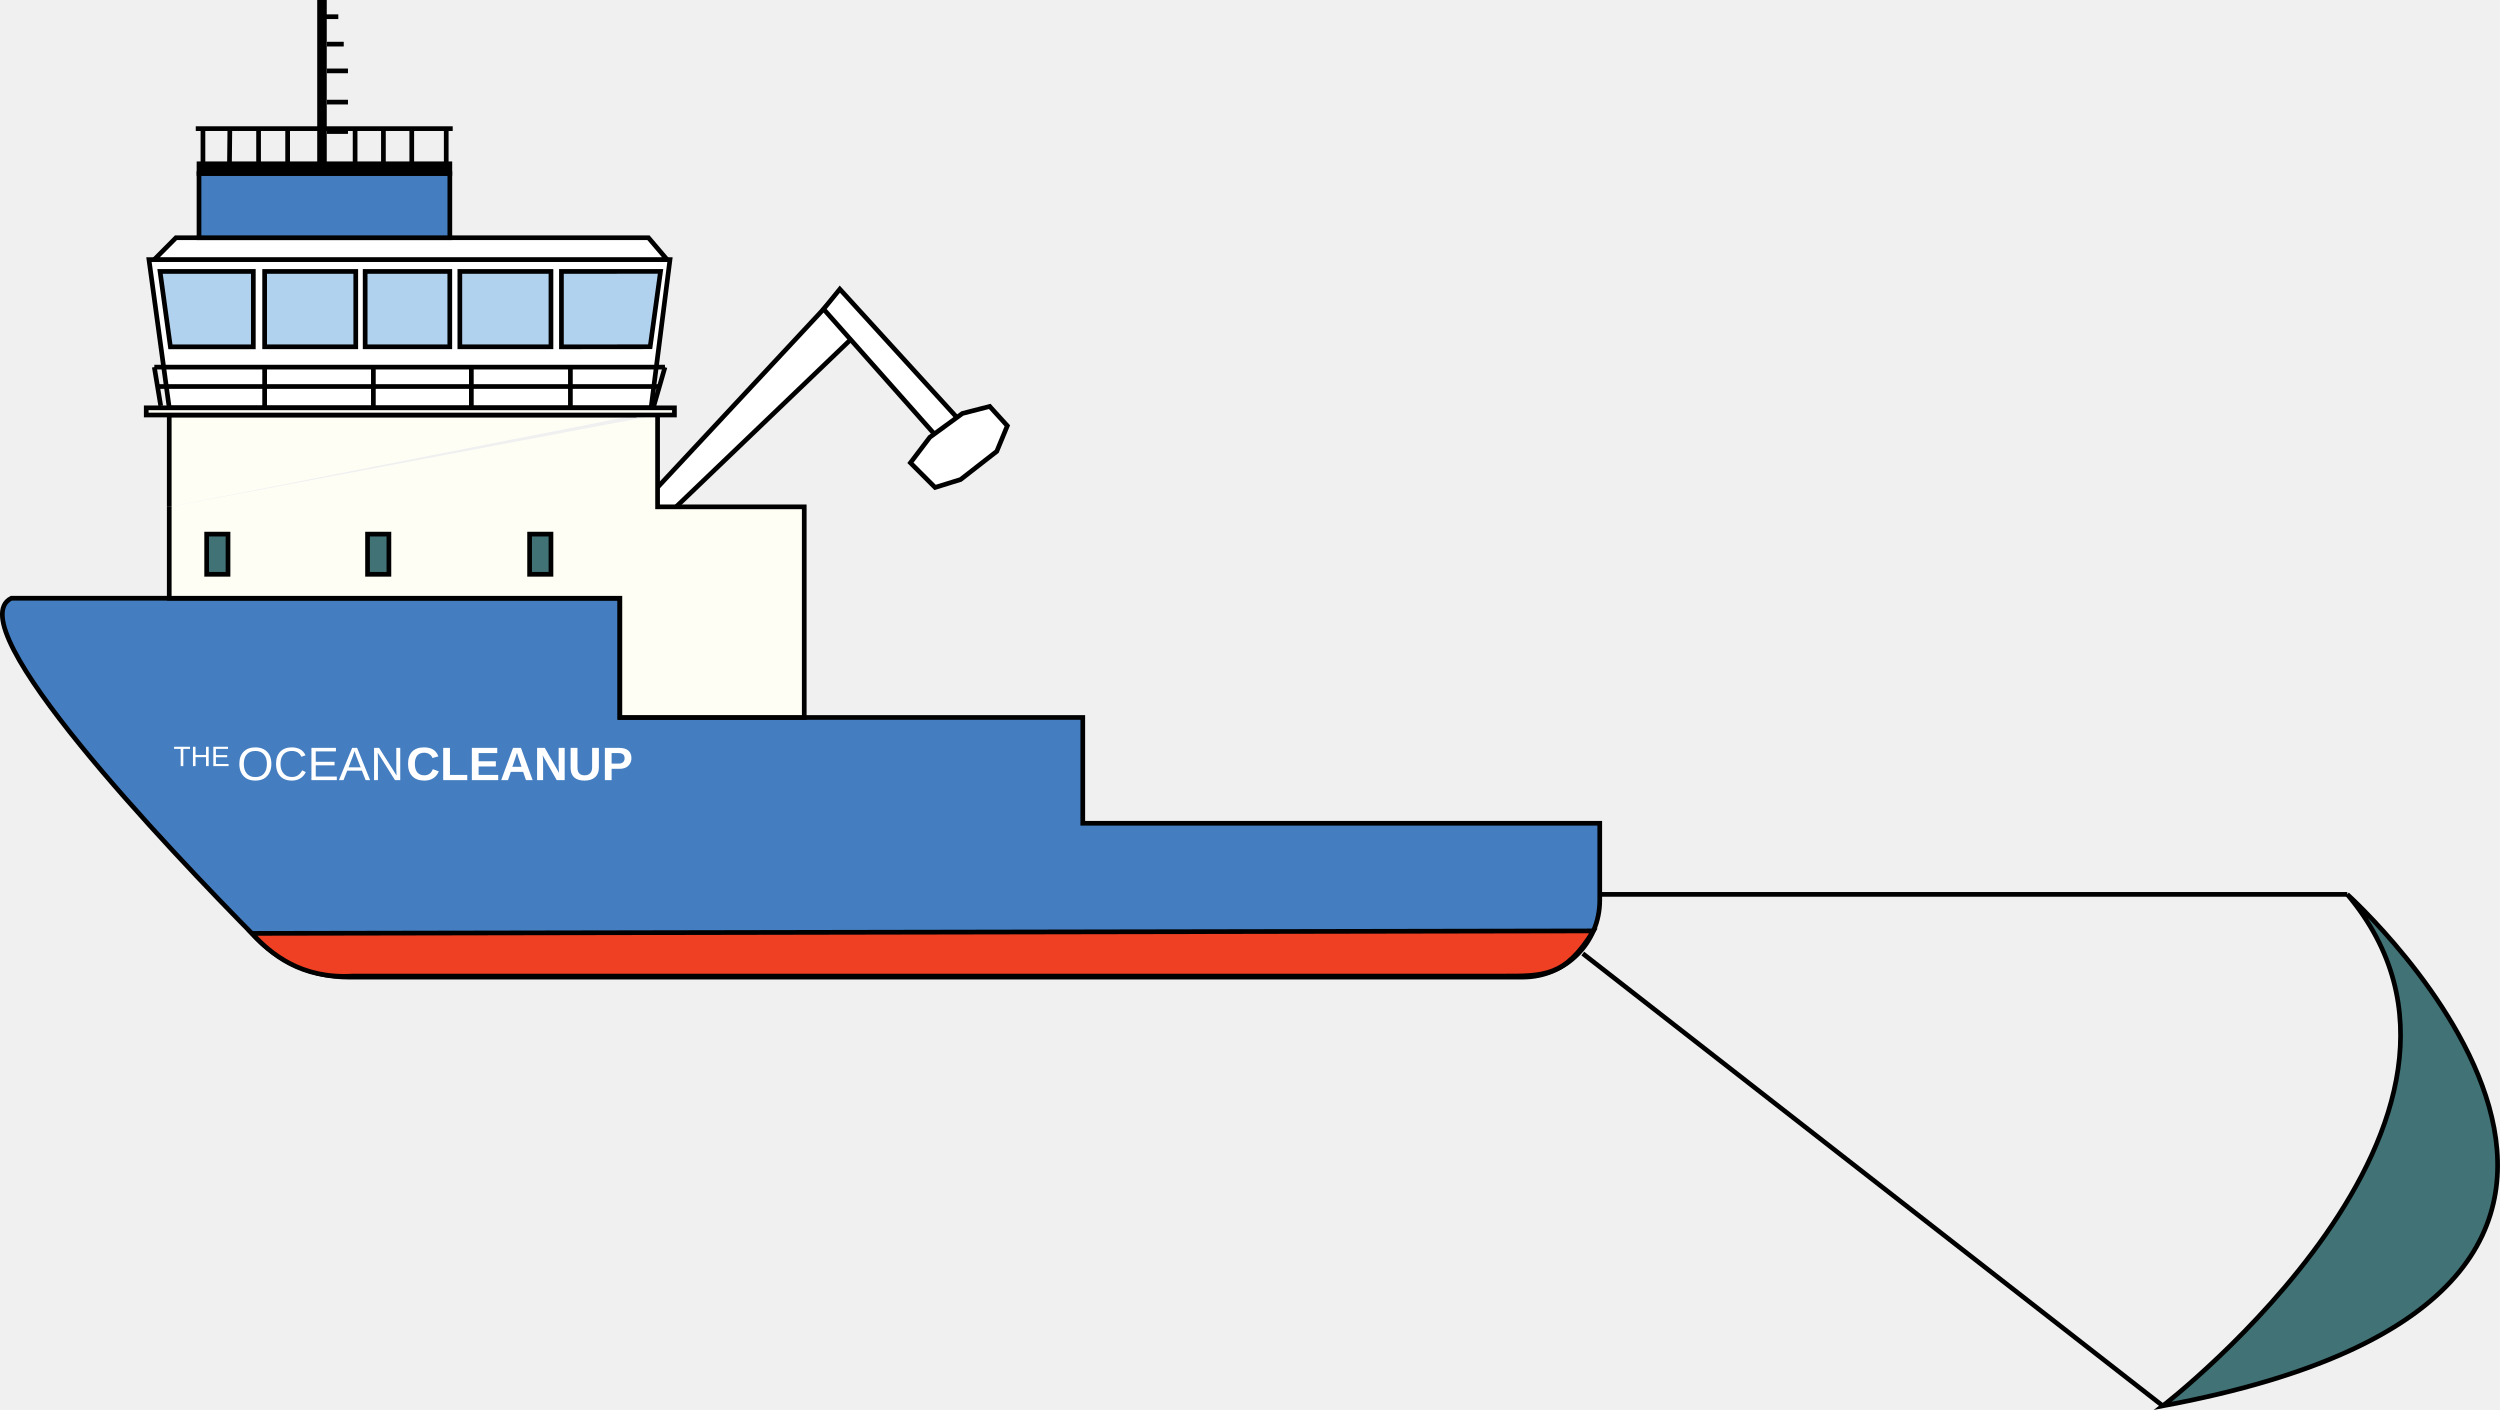
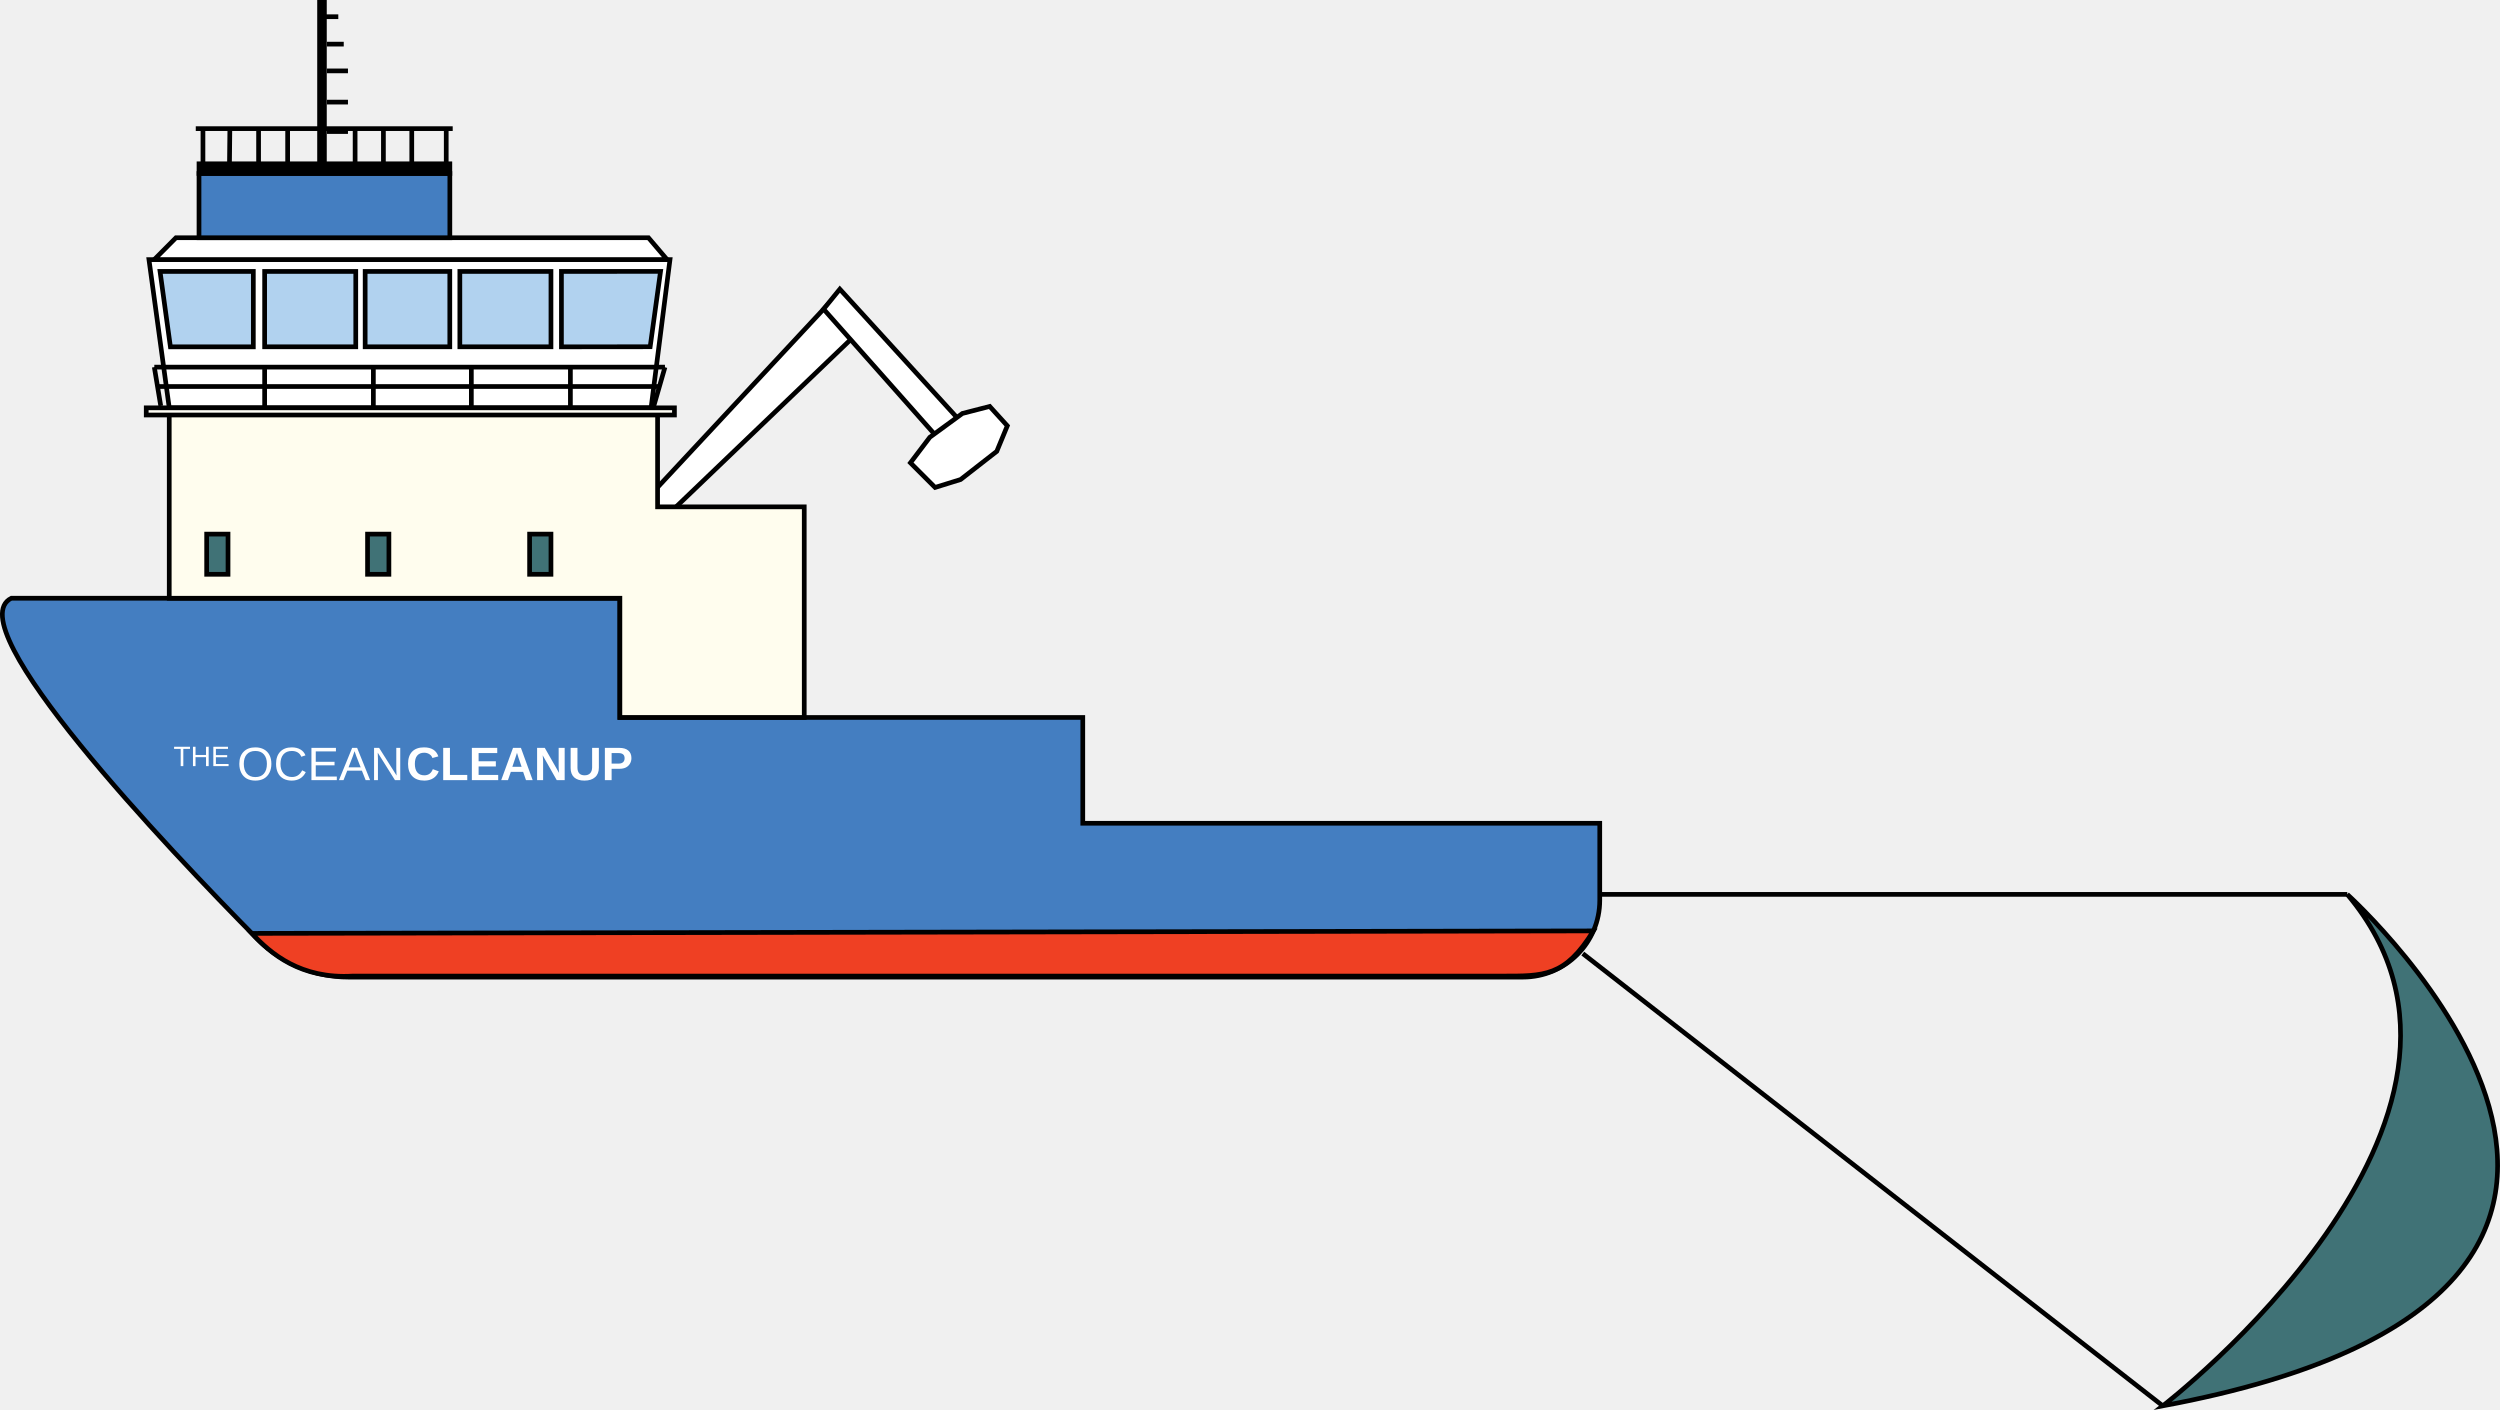
<svg xmlns="http://www.w3.org/2000/svg" id="Layer_2" data-name="Layer 2" viewBox="0 0 532.52 300.33">
  <defs>
    <style>
      .cls-1 {
        fill: none;
      }

-       .cls-1, .cls-2, .cls-3, .cls-4, .cls-5, .cls-6, .cls-7, .cls-8 {
+       .cls-1, .cls-2, .cls-3, .cls-4, .cls-5, .cls-6, .cls-7, .cls-8, .cls-9 {
        stroke: #000;
        stroke-miterlimit: 10;
      }

-       .cls-9, .cls-10 {
+       .cls-10, .cls-11 {
        font-family: Arial-BoldMT, Arial;
        font-weight: 700;
      }

      .cls-3 {
        fill: #ef4023;
      }

      .cls-4 {
        fill: #447ec1;
      }

      .cls-5 {
        fill: #407276;
      }

-       .cls-11 {
+       .cls-6 {
+         fill: #fffdee;
+       }
+ 
+       .cls-12 {
        font-size: 10px;
      }

-       .cls-11, .cls-6, .cls-12 {
+       .cls-12, .cls-7, .cls-13 {
        fill: #fff;
      }

-       .cls-13, .cls-12 {
+       .cls-14, .cls-13 {
        font-family: ArialNarrow, Arial;
      }

-       .cls-10 {
+       .cls-11 {
        letter-spacing: -.02em;
      }

-       .cls-7 {
+       .cls-8 {
        fill: #b1d2ef;
      }

-       .cls-12 {
+       .cls-13 {
        font-size: 6px;
      }

-       .cls-8 {
+       .cls-9 {
        fill: #fffef5;
      }
    </style>
  </defs>
  <g id="Layer_1-2" data-name="Layer 1">
    <g>
-       <polygon class="cls-6" points="182.49 71.09 177.95 63.14 137.23 106.85 141.26 110.6 182.49 71.09" />
-       <polygon class="cls-6" points="138.69 86.87 36.05 86.87 31.73 55.3 142.71 55.3 138.69 86.87" />
+       <polygon class="cls-7" points="182.49 71.09 177.95 63.14 137.23 106.85 141.26 110.6 182.49 71.09" />
+       <polygon class="cls-7" points="138.69 86.87 36.05 86.87 31.73 55.3 142.71 55.3 138.69 86.87" />
      <path class="cls-4" d="m54.82,200.01C35.77,180.73-9.3,133.28,2.41,127.43h129.63v25.4h98.6v22.53h110.12v16.41c0,9.04-7.32,16.36-16.36,16.36H74.24c-7.3,0-14.29-2.92-19.41-8.11Z" />
      <path class="cls-3" d="m339.4,198.29c-6.03,9.83-10.54,9.62-19.58,9.62H75.18c-11.12.68-17.54-4.78-21.53-9.09l285.75-.53Z" />
-       <polyline class="cls-8" points="36.05 107.96 36.05 127.43 132.04 127.43 132.04 152.82 171.31 152.82 171.31 107.96 140.07 107.96 140.07 88.4" />
-       <polyline class="cls-8" points="36.05 107.96 36.05 88.4 135.56 88.4" />
-       <rect class="cls-8" x="31.15" y="86.87" width="112.51" height="1.53" />
+       <polyline class="cls-6" points="36.05 88.4 36.05 127.43 132.04 127.43 132.04 152.82 171.31 152.82 171.31 107.96 140.07 107.96 140.07 88.4" />
+       <rect class="cls-9" x="31.15" y="86.87" width="112.51" height="1.53" />
      <line class="cls-1" x1="34.24" y1="86.46" x2="32.87" y2="78.2" />
      <line class="cls-1" x1="56.37" y1="86.87" x2="56.37" y2="78.61" />
      <line class="cls-1" x1="79.53" y1="86.75" x2="79.53" y2="78.5" />
      <line class="cls-1" x1="100.4" y1="86.83" x2="100.4" y2="78.58" />
      <line class="cls-1" x1="121.5" y1="86.49" x2="121.5" y2="78.23" />
      <line class="cls-1" x1="139.15" y1="86.87" x2="141.64" y2="78.23" />
      <line class="cls-1" x1="140.46" y1="82.33" x2="33.55" y2="82.33" />
      <line class="cls-1" x1="32.87" y1="78.2" x2="141.64" y2="78.2" />
-       <polygon class="cls-7" points="53.96 57.82 34.09 57.82 36.3 73.88 53.96 73.88 53.96 57.82" />
-       <polygon class="cls-7" points="119.59 57.82 140.7 57.81 138.49 73.86 119.59 73.88 119.59 57.82" />
-       <rect class="cls-7" x="56.37" y="57.82" width="19.41" height="16.05" />
-       <rect class="cls-7" x="77.78" y="57.82" width="18.03" height="16.05" />
-       <rect class="cls-7" x="97.95" y="57.82" width="19.41" height="16.05" />
-       <polygon class="cls-6" points="32.87 55.28 37.48 50.64 138.13 50.64 142.08 55.28 32.87 55.28" />
+       <polygon class="cls-8" points="53.96 57.82 34.09 57.82 36.3 73.88 53.96 73.88 53.96 57.82" />
+       <polygon class="cls-8" points="119.59 57.82 140.7 57.81 138.49 73.86 119.59 73.88 119.59 57.82" />
+       <rect class="cls-8" x="56.37" y="57.82" width="19.41" height="16.05" />
+       <rect class="cls-8" x="77.78" y="57.82" width="18.03" height="16.05" />
+       <rect class="cls-8" x="97.95" y="57.82" width="19.41" height="16.05" />
+       <polygon class="cls-7" points="32.87 55.28 37.48 50.64 138.13 50.64 142.08 55.28 32.87 55.28" />
      <rect class="cls-4" x="42.39" y="36.96" width="53.43" height="13.68" />
      <rect class="cls-2" x="42.39" y="34.89" width="53.43" height="2.06" />
      <rect class="cls-2" x="68.07" y=".5" width="1.03" height="34.39" />
      <line class="cls-1" x1="72.06" y1="3.56" x2="69.01" y2="3.56" />
      <line class="cls-1" x1="73.22" y1="9.4" x2="69.63" y2="9.4" />
      <line class="cls-1" x1="74.12" y1="15.1" x2="69.63" y2="15.1" />
      <line class="cls-1" x1="74.12" y1="21.75" x2="69.63" y2="21.75" />
      <line class="cls-1" x1="74.12" y1="28.02" x2="69.63" y2="28.02" />
      <line class="cls-1" x1="43.23" y1="34.89" x2="43.23" y2="27.4" />
      <line class="cls-1" x1="41.7" y1="27.4" x2="96.43" y2="27.4" />
      <line class="cls-1" x1="48.88" y1="34.89" x2="48.96" y2="27.4" />
      <line class="cls-1" x1="55.08" y1="34.89" x2="55.08" y2="27.4" />
      <line class="cls-1" x1="61.27" y1="34.89" x2="61.27" y2="27.4" />
      <line class="cls-1" x1="75.64" y1="34.89" x2="75.64" y2="27.4" />
      <line class="cls-1" x1="81.67" y1="34.89" x2="81.67" y2="27.4" />
      <line class="cls-1" x1="87.71" y1="34.89" x2="87.71" y2="27.4" />
      <line class="cls-1" x1="95.05" y1="34.89" x2="95.05" y2="27.4" />
-       <polygon class="cls-6" points="204.25 89.39 199.23 92.68 175.43 65.84 178.89 61.59 204.25 89.39" />
-       <polygon class="cls-6" points="198.06 93.14 193.93 98.58 199.18 103.83 204.62 102.14 212.32 96.14 214.57 90.7 210.82 86.57 205 88.07 198.06 93.14" />
+       <polygon class="cls-7" points="204.25 89.39 199.23 92.68 175.43 65.84 178.89 61.59 204.25 89.39" />
+       <polygon class="cls-7" points="198.06 93.14 193.93 98.58 199.18 103.83 204.62 102.14 212.32 96.14 214.57 90.7 210.82 86.57 205 88.07 198.06 93.14" />
      <path class="cls-1" d="m499.99,190.51h-159.23" />
      <line class="cls-1" x1="337.15" y1="203.12" x2="460.69" y2="299.46" />
      <path class="cls-5" d="m460.69,299.46s79.5-61.18,39.3-108.95c0,0,93.63,84.23-39.3,108.95Z" />
      <rect class="cls-5" x="44.02" y="113.77" width="4.55" height="8.56" />
      <rect class="cls-5" x="112.81" y="113.77" width="4.55" height="8.56" />
      <rect class="cls-5" x="78.29" y="113.77" width="4.55" height="8.56" />
-       <text class="cls-11" transform="translate(50.51 166.18)">
-         <tspan class="cls-13" x="0" y="0" xml:space="preserve">OCEAN   </tspan>
-         <tspan class="cls-9" x="36" y="0">CLEANU</tspan>
-         <tspan class="cls-10" x="77.66" y="0">P</tspan>
+       <text class="cls-12" transform="translate(50.51 166.18)">
+         <tspan class="cls-14" x="0" y="0" xml:space="preserve">OCEAN   </tspan>
+         <tspan class="cls-10" x="36" y="0">CLEANU</tspan>
+         <tspan class="cls-11" x="77.66" y="0">P</tspan>
      </text>
-       <text class="cls-12" transform="translate(36.94 163.19)">
+       <text class="cls-13" transform="translate(36.94 163.19)">
        <tspan x="0" y="0">THE</tspan>
      </text>
    </g>
  </g>
</svg>
